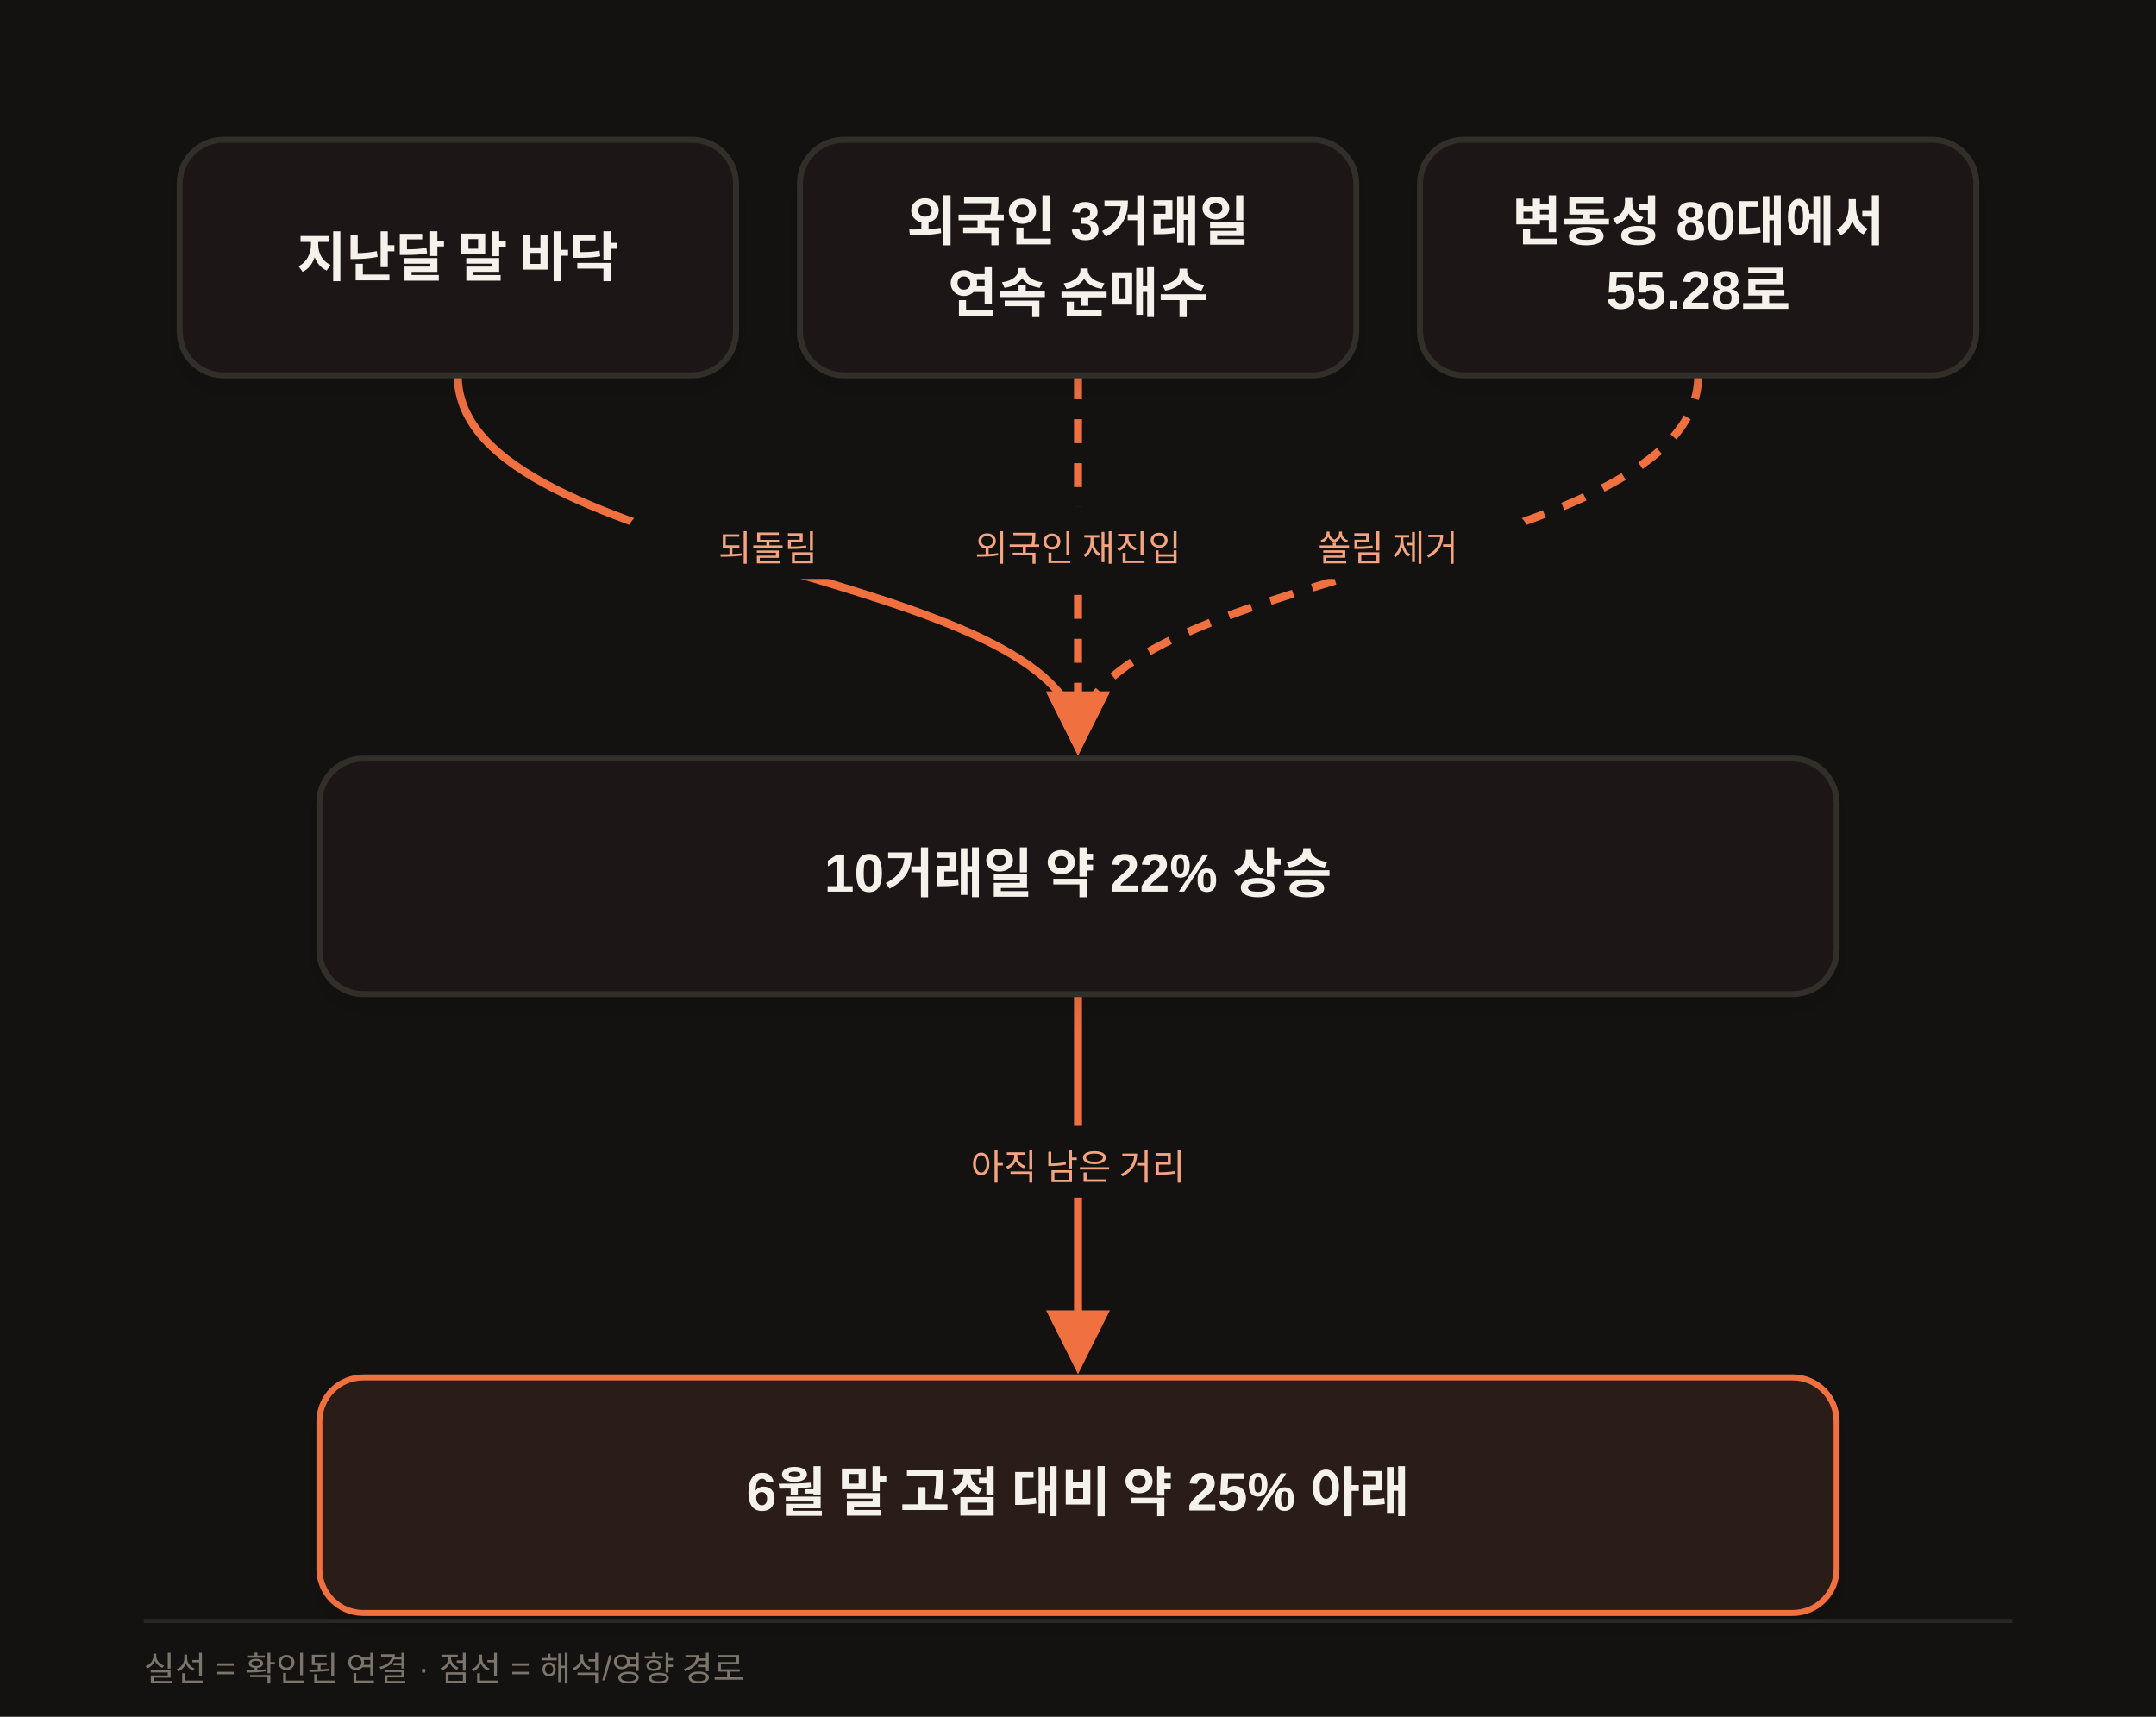
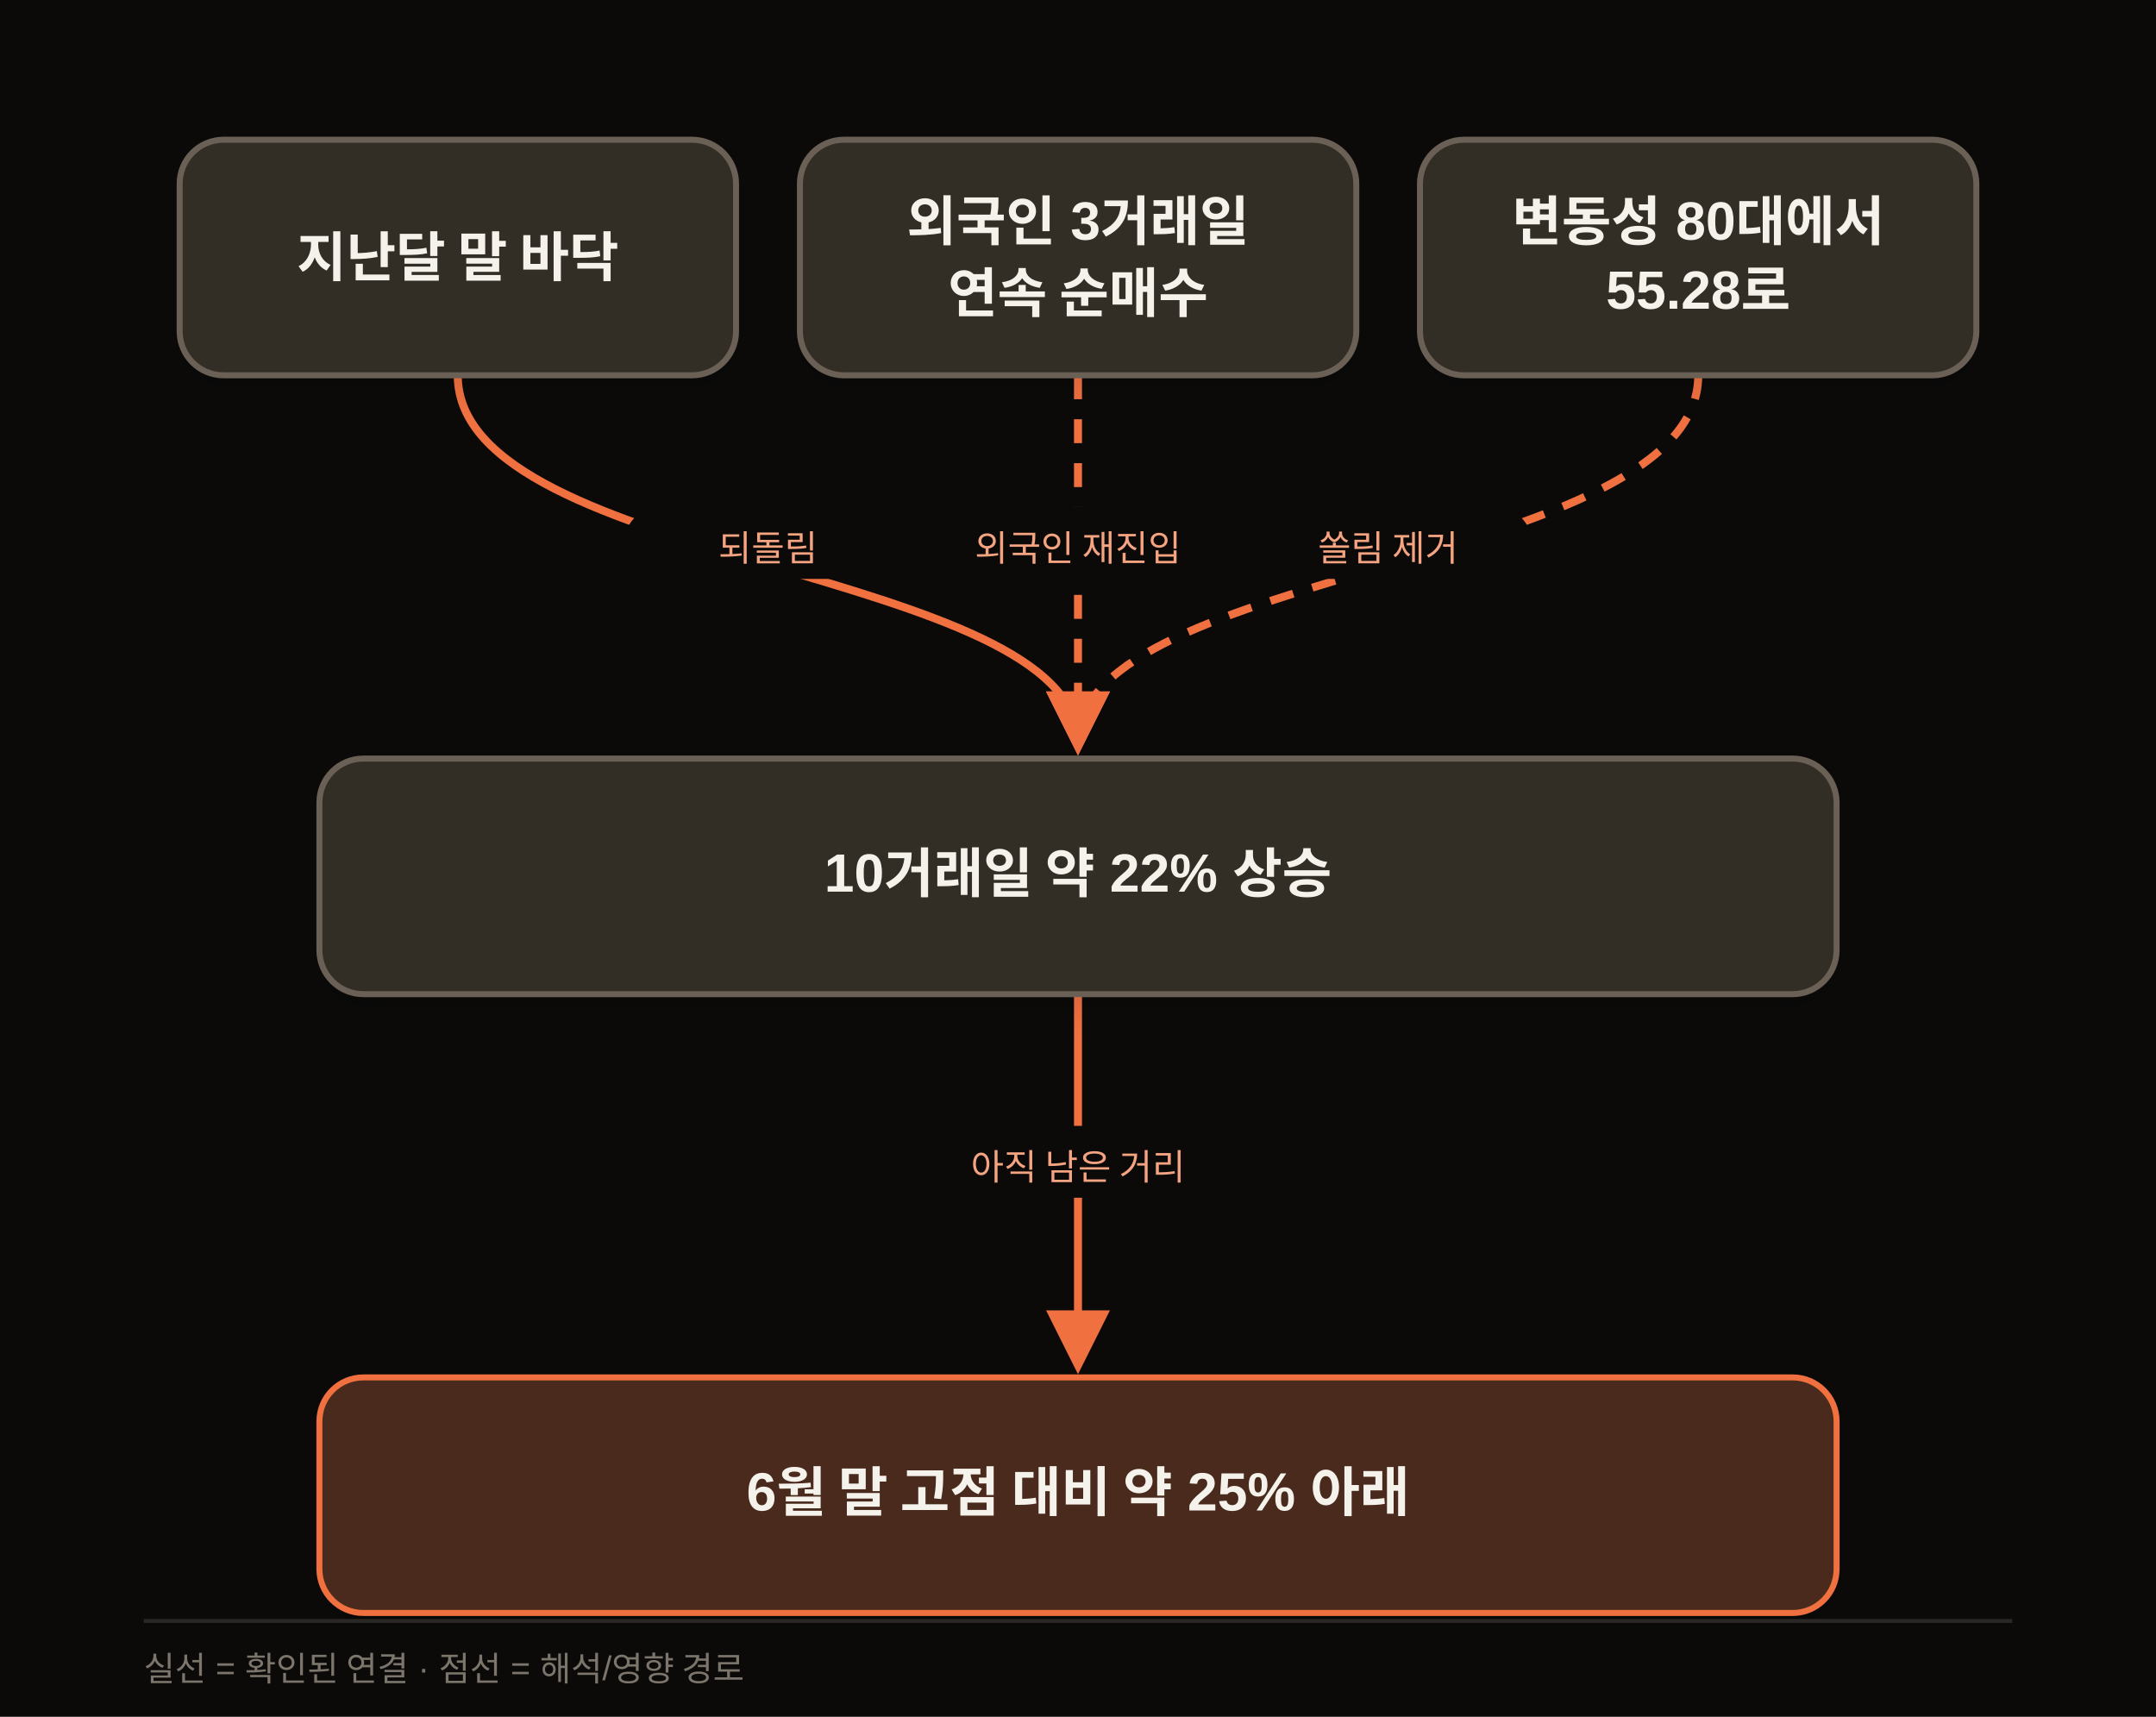
<svg xmlns="http://www.w3.org/2000/svg" width="1080" height="860" viewBox="0 0 1080 860" class="morning-diagram" data-motion-orientation="TB" data-motion-steps="5">
  <defs>
    <filter id="shadow" x="-20%" y="-20%" width="140%" height="160%">
      <feDropShadow dx="0" dy="6" stdDeviation="8" flood-color="#111111" flood-opacity=".09" />
    </filter>
    <marker id="arrow" viewBox="0 0 10 10" refX="8" refY="5" markerWidth="8" markerHeight="8" orient="auto-start-reverse">
      <path d="M 0 0 L 10 5 L 0 10 z" fill="#F07040" />
    </marker>
  </defs>
-   <rect width="1080" height="860" fill="#141210" />
+   <rect width="1080" height="860" fill="#0B0A09" />
  <g class="motion-step motion-edge" data-motion-step="1" style="--motion-delay:2040ms">
    <path d="M 229.3 188.0 C 229.3 284.0, 540.0 284.0, 540.0 372.0" fill="none" stroke="#F07040" stroke-width="4" marker-end="url(#arrow)" />
-     <rect x="312.7" y="254.0" width="144" height="36" rx="18" fill="#141210" />
+     <rect x="312.7" y="254.0" width="144" height="36" rx="18" fill="#0B0A09" />
    <text x="384.7" y="281.0" text-anchor="middle" font-family="Apple SD Gothic Neo,Malgun Gothic,Arial,sans-serif" font-size="18" fill="#F5A481">되돌림</text>
  </g>
  <g class="motion-step motion-edge" data-motion-step="1" style="--motion-delay:2720ms">
    <path d="M 540.0 188.0 C 540.0 284.0, 540.0 284.0, 540.0 372.0" fill="none" stroke="#F07040" stroke-width="4" stroke-dasharray="12 10" marker-end="url(#arrow)" />
-     <rect x="468.0" y="254.0" width="144" height="36" rx="18" fill="#141210" />
+     <rect x="468.0" y="254.0" width="144" height="36" rx="18" fill="#0B0A09" />
    <text x="540.0" y="281.0" text-anchor="middle" font-family="Apple SD Gothic Neo,Malgun Gothic,Arial,sans-serif" font-size="18" fill="#F5A481">외국인 재진입</text>
  </g>
  <g class="motion-step motion-edge" data-motion-step="1" style="--motion-delay:3400ms">
    <path d="M 850.7 188.0 C 850.7 284.0, 540.0 284.0, 540.0 372.0" fill="none" stroke="#F07040" stroke-width="4" stroke-dasharray="12 10" marker-end="url(#arrow)" />
-     <rect x="623.3" y="254.0" width="144" height="36" rx="18" fill="#141210" />
+     <rect x="623.3" y="254.0" width="144" height="36" rx="18" fill="#0B0A09" />
    <text x="695.3" y="281.0" text-anchor="middle" font-family="Apple SD Gothic Neo,Malgun Gothic,Arial,sans-serif" font-size="18" fill="#F5A481">쏠림 제거</text>
  </g>
  <g class="motion-step motion-edge" data-motion-step="3" style="--motion-delay:4760ms">
    <path d="M 540.0 498.0 C 540.0 594.0, 540.0 594.0, 540.0 682.0" fill="none" stroke="#F07040" stroke-width="4" marker-end="url(#arrow)" />
-     <rect x="468.0" y="564.0" width="144" height="36" rx="18" fill="#141210" />
+     <rect x="468.0" y="564.0" width="144" height="36" rx="18" fill="#0B0A09" />
    <text x="540.0" y="591.0" text-anchor="middle" font-family="Apple SD Gothic Neo,Malgun Gothic,Arial,sans-serif" font-size="18" fill="#F5A481">아직 남은 거리</text>
  </g>
  <g class="motion-step motion-node" data-motion-step="0" style="--motion-delay:0ms;--motion-accent-delay:640ms">
-     <rect class="motion-node-shape" x="90.0" y="70.0" width="278.7" height="118" rx="22" fill="#1C1917" stroke="#332E29" stroke-width="3" filter="url(#shadow)" />
+     <rect class="motion-node-shape" x="90.0" y="70.0" width="278.7" height="118" rx="22" fill="#332E26" stroke="#6B6156" stroke-width="3" filter="url(#shadow)" />
    <text x="229.3" y="129.0" text-anchor="middle" dominant-baseline="middle" font-family="Apple SD Gothic Neo,Malgun Gothic,Arial,sans-serif" font-size="27" font-weight="700" fill="#F5F2EC">지난달 말 바닥</text>
  </g>
  <g class="motion-step motion-node" data-motion-step="0" style="--motion-delay:680ms;--motion-accent-delay:1320ms">
-     <rect class="motion-node-shape" x="400.7" y="70.0" width="278.7" height="118" rx="22" fill="#1C1917" stroke="#332E29" stroke-width="3" filter="url(#shadow)" />
+     <rect class="motion-node-shape" x="400.7" y="70.0" width="278.7" height="118" rx="22" fill="#332E26" stroke="#6B6156" stroke-width="3" filter="url(#shadow)" />
    <text x="540.0" y="111.0" text-anchor="middle" dominant-baseline="middle" font-family="Apple SD Gothic Neo,Malgun Gothic,Arial,sans-serif" font-size="27" font-weight="700" fill="#F5F2EC">외국인 3거래일</text>
    <text x="540.0" y="147.0" text-anchor="middle" dominant-baseline="middle" font-family="Apple SD Gothic Neo,Malgun Gothic,Arial,sans-serif" font-size="27" font-weight="700" fill="#F5F2EC">연속 순매수</text>
  </g>
  <g class="motion-step motion-node" data-motion-step="0" style="--motion-delay:1360ms;--motion-accent-delay:2000ms">
-     <rect class="motion-node-shape" x="711.3" y="70.0" width="278.7" height="118" rx="22" fill="#1C1917" stroke="#332E29" stroke-width="3" filter="url(#shadow)" />
+     <rect class="motion-node-shape" x="711.3" y="70.0" width="278.7" height="118" rx="22" fill="#332E26" stroke="#6B6156" stroke-width="3" filter="url(#shadow)" />
    <text x="850.7" y="111.0" text-anchor="middle" dominant-baseline="middle" font-family="Apple SD Gothic Neo,Malgun Gothic,Arial,sans-serif" font-size="27" font-weight="700" fill="#F5F2EC">변동성 80대에서</text>
    <text x="850.7" y="147.0" text-anchor="middle" dominant-baseline="middle" font-family="Apple SD Gothic Neo,Malgun Gothic,Arial,sans-serif" font-size="27" font-weight="700" fill="#F5F2EC">55.28로</text>
  </g>
  <g class="motion-step motion-node" data-motion-step="2" style="--motion-delay:4080ms;--motion-accent-delay:4720ms">
-     <rect class="motion-node-shape" x="160.0" y="380.0" width="760.0" height="118" rx="22" fill="#1C1917" stroke="#332E29" stroke-width="3" filter="url(#shadow)" />
+     <rect class="motion-node-shape" x="160.0" y="380.0" width="760.0" height="118" rx="22" fill="#332E26" stroke="#6B6156" stroke-width="3" filter="url(#shadow)" />
    <text x="540.0" y="439.0" text-anchor="middle" dominant-baseline="middle" font-family="Apple SD Gothic Neo,Malgun Gothic,Arial,sans-serif" font-size="27" font-weight="700" fill="#F5F2EC">10거래일 약 22% 상승</text>
  </g>
  <g class="motion-step motion-node motion-risk" data-motion-step="4" style="--motion-delay:5440ms;--motion-accent-delay:6080ms">
-     <rect class="motion-node-shape" x="160.0" y="690.0" width="760.0" height="118" rx="22" fill="#2A1C15" stroke="#F07040" stroke-width="3" filter="url(#shadow)" />
+     <rect class="motion-node-shape" x="160.0" y="690.0" width="760.0" height="118" rx="22" fill="#4A2C1A" stroke="#F07040" stroke-width="3" filter="url(#shadow)" />
    <text x="540.0" y="749.0" text-anchor="middle" dominant-baseline="middle" font-family="Apple SD Gothic Neo,Malgun Gothic,Arial,sans-serif" font-size="27" font-weight="700" fill="#F5F2EC">6월 말 고점 대비 약 25% 아래</text>
  </g>
  <line x1="72" y1="812" x2="1008" y2="812" stroke="#2A2724" stroke-width="2" />
  <text x="72" y="842" font-family="Apple SD Gothic Neo,Malgun Gothic,Arial,sans-serif" font-size="17" fill="#7C756C">실선 = 확인된 연결 · 점선 = 해석/영향 경로</text>
</svg>
